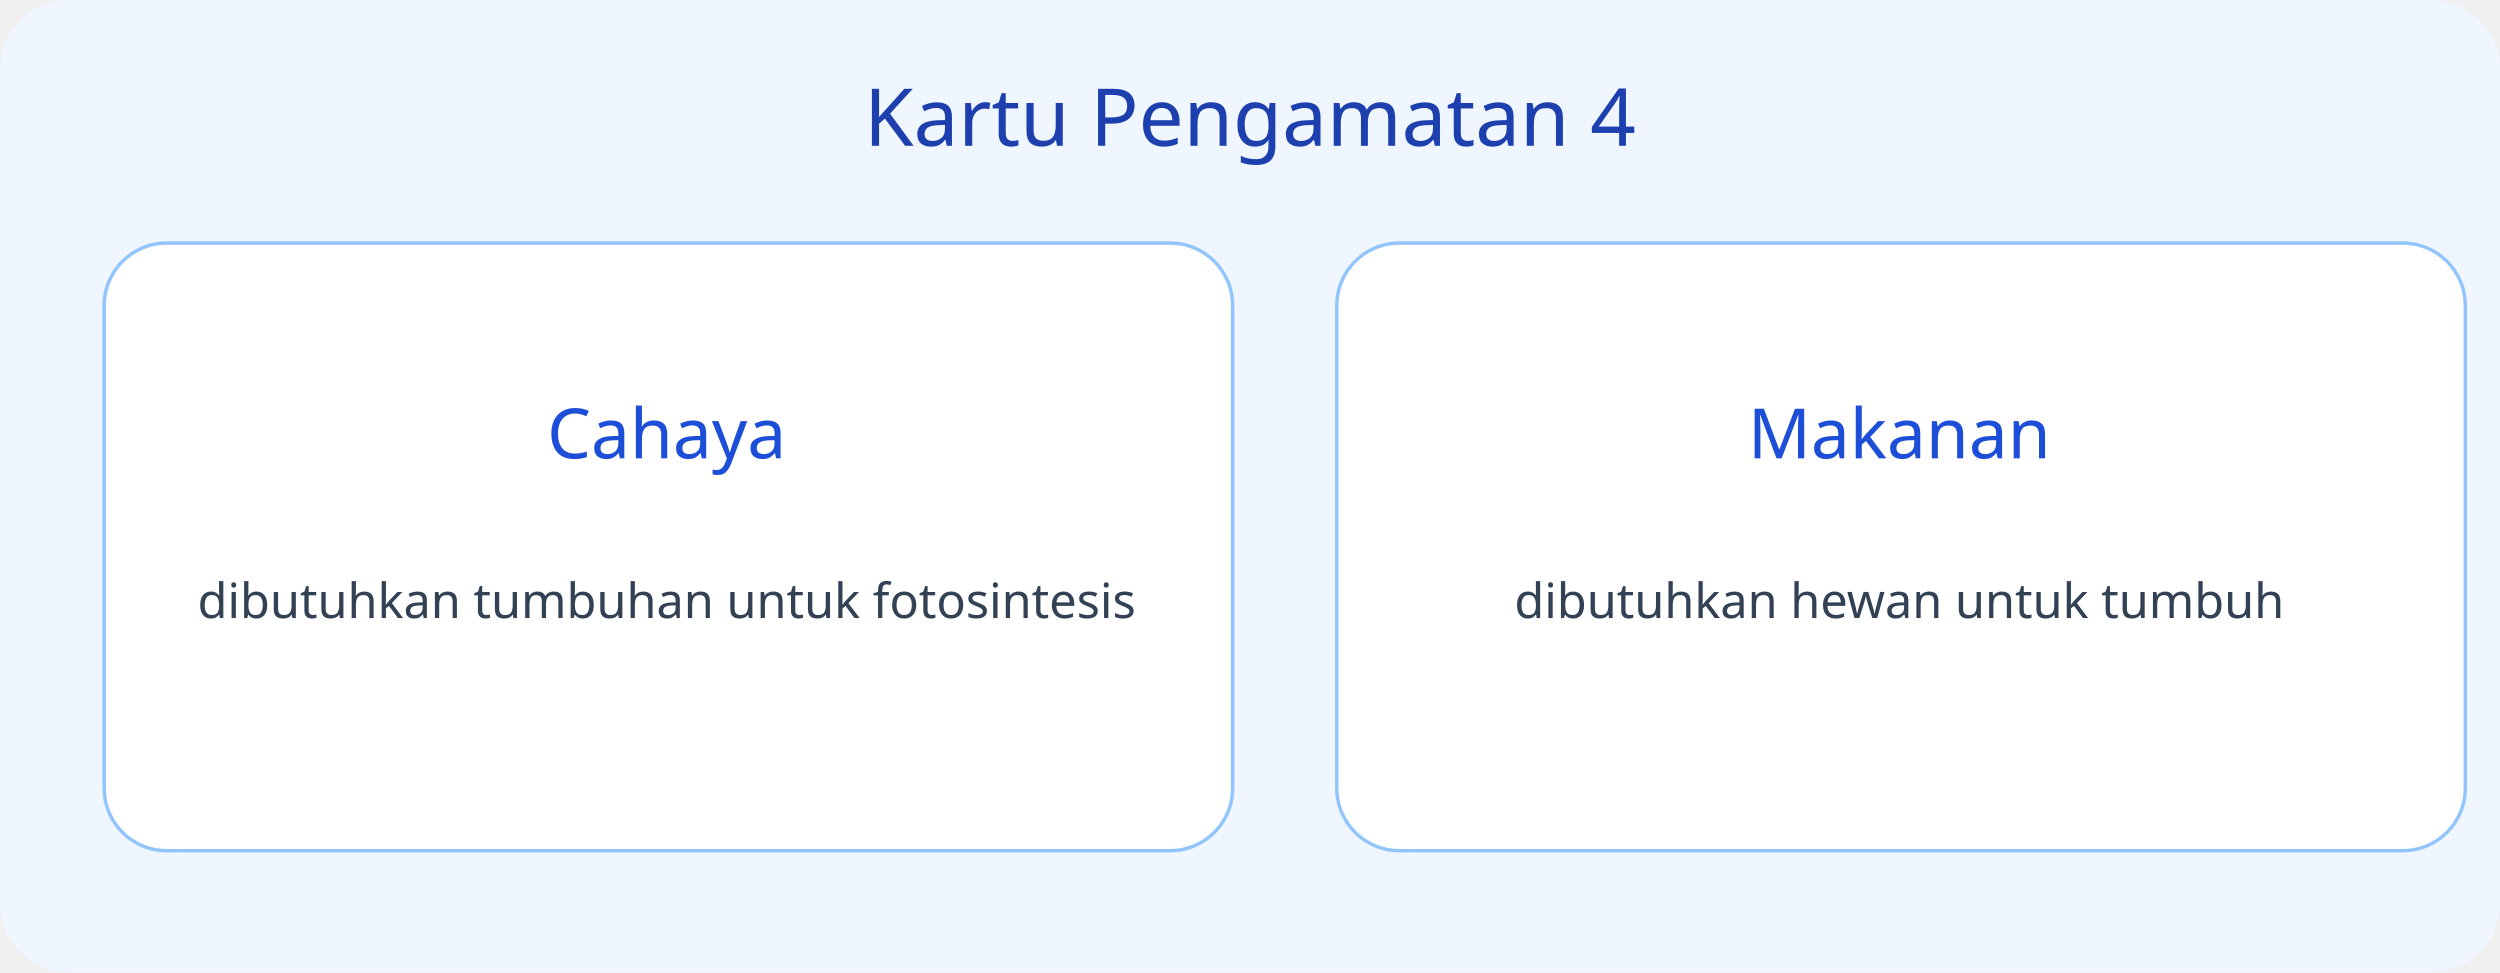
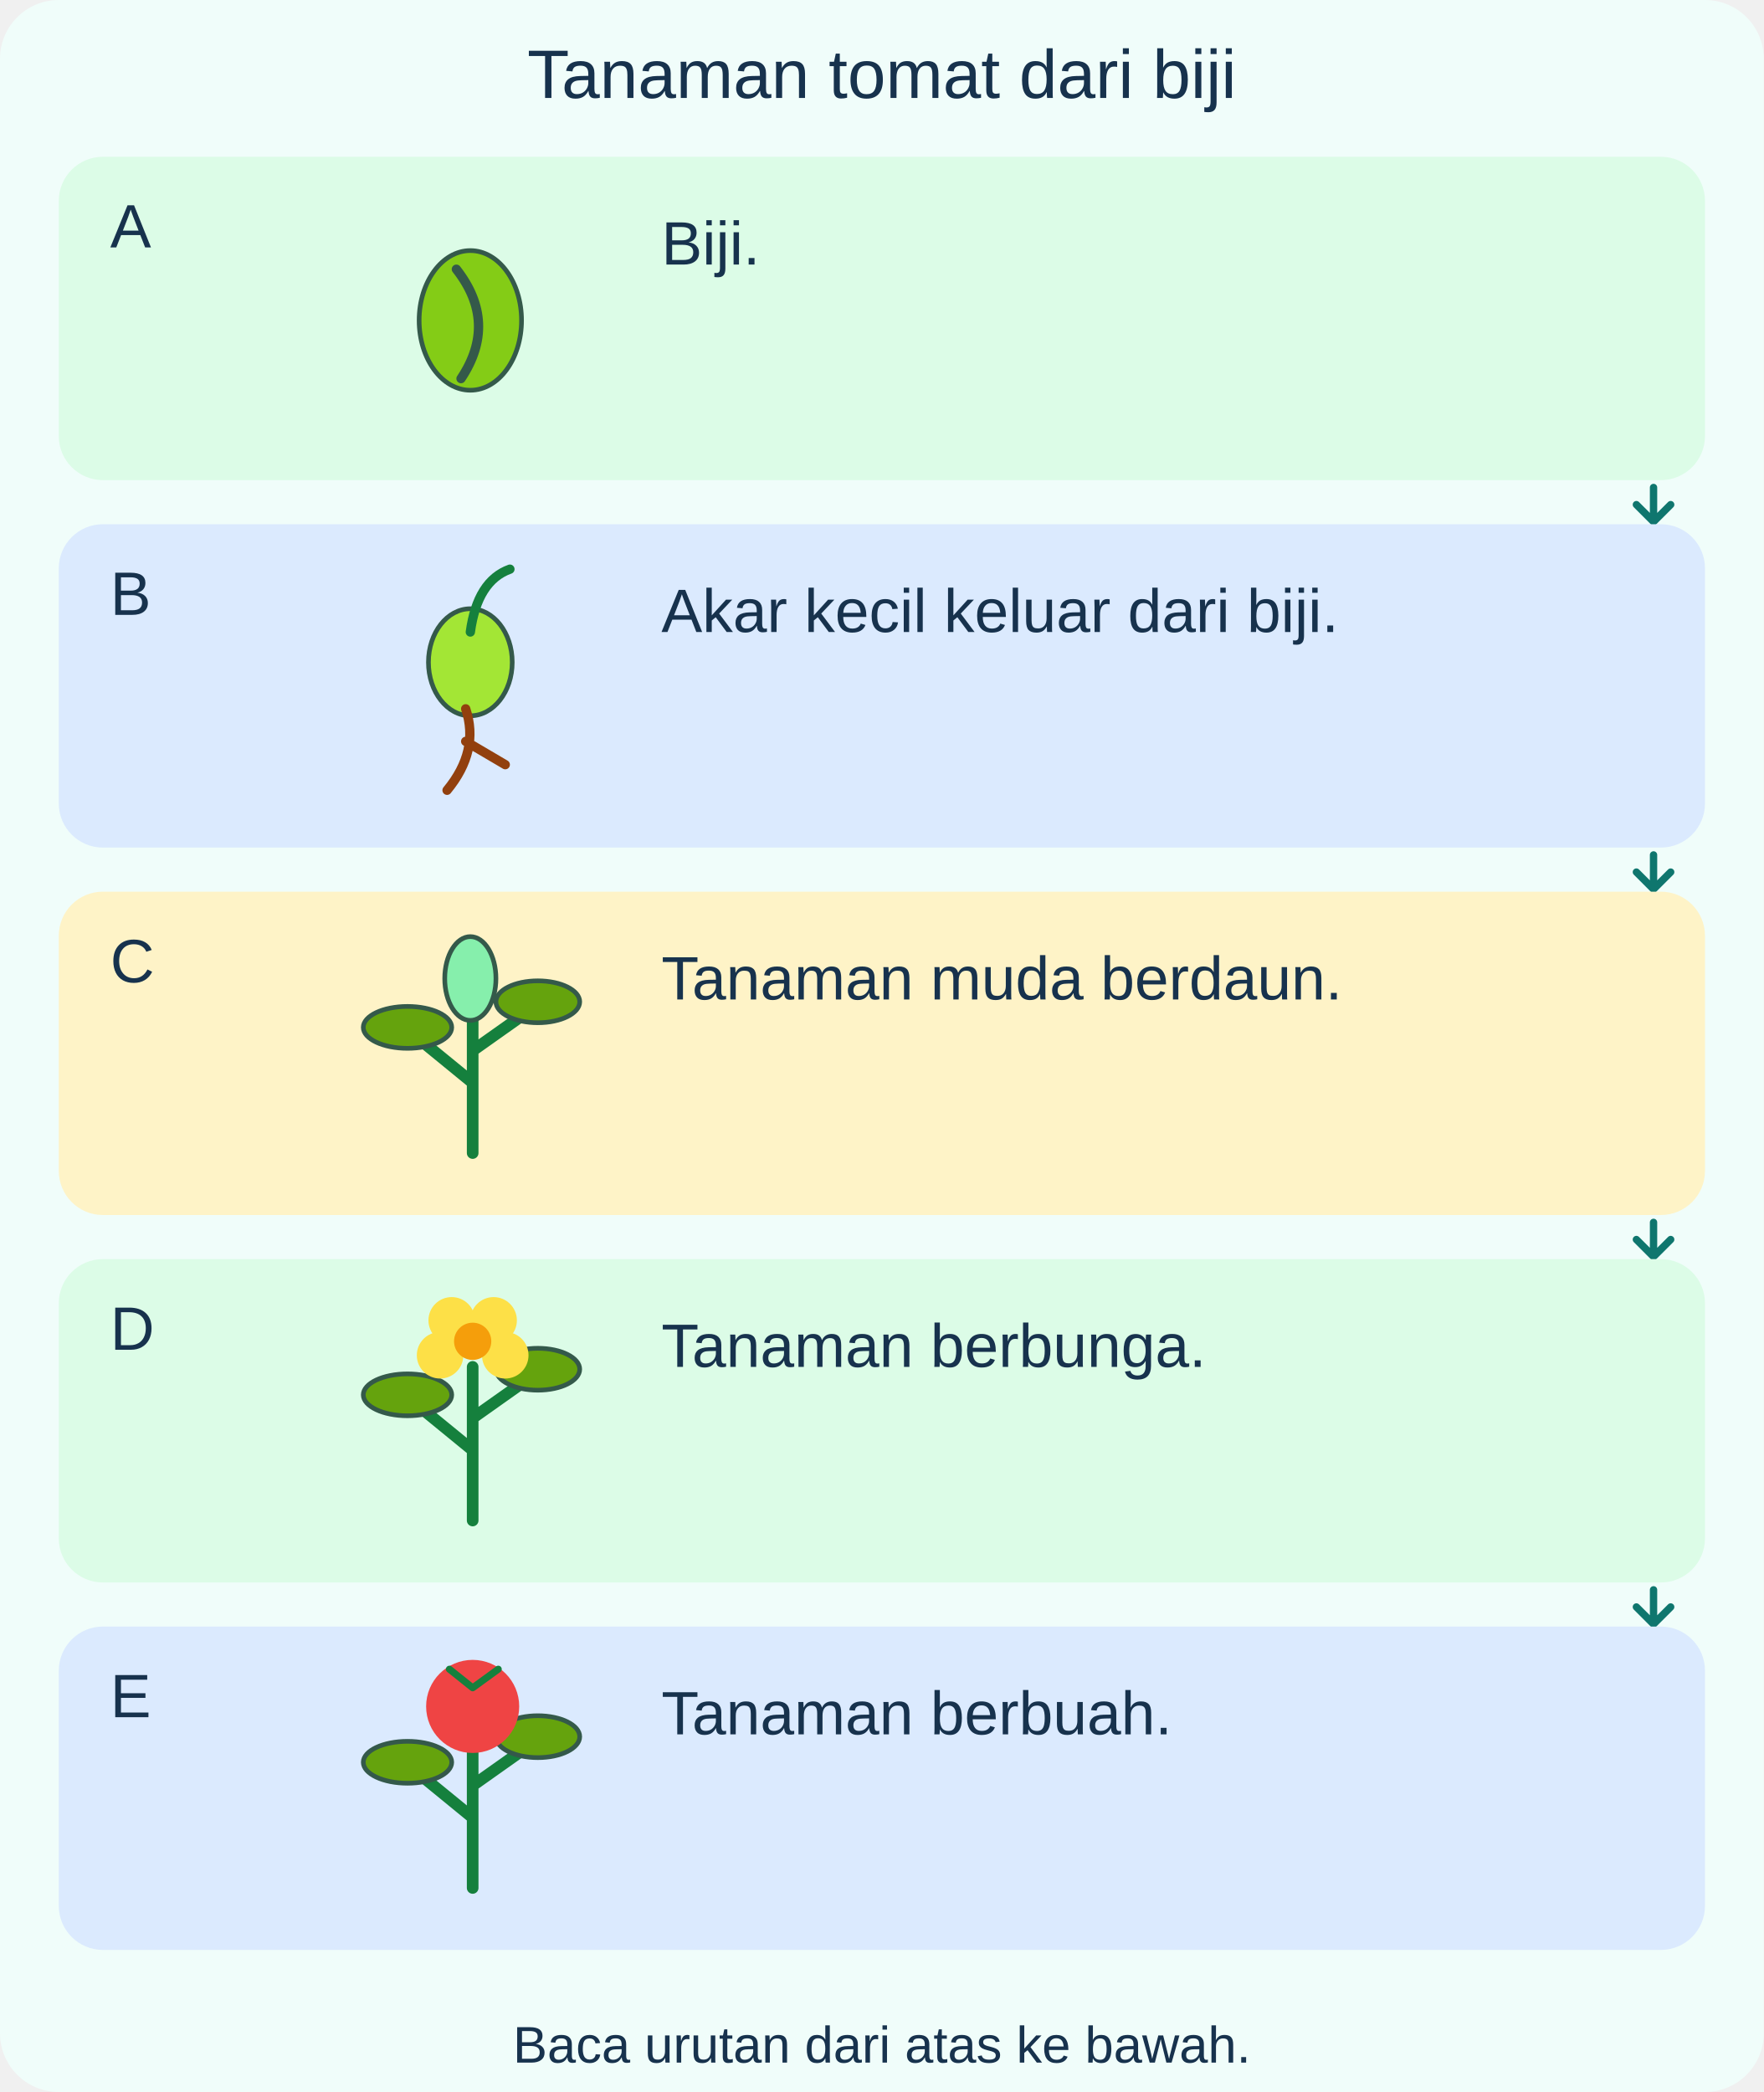
- <svg xmlns="http://www.w3.org/2000/svg" viewBox="0 0 720 280">
-   <rect width="720" height="280" rx="20" fill="#eff6ff" />
-   <text x="360" y="42" font-size="23" text-anchor="middle" font-family="sans-serif" fill="#1e40af">Kartu Pengamatan 4</text>
-   <rect x="30" y="70" width="325" height="175" rx="18" fill="white" stroke="#93c5fd" />
-   <text x="192" y="132" font-size="20" text-anchor="middle" font-family="sans-serif" fill="#1d4ed8">Cahaya</text>
-   <text x="192" y="178" font-size="14" text-anchor="middle" font-family="sans-serif" fill="#334155">dibutuhkan tumbuhan untuk fotosintesis</text>
-   <rect x="385" y="70" width="325" height="175" rx="18" fill="white" stroke="#93c5fd" />
-   <text x="547" y="132" font-size="20" text-anchor="middle" font-family="sans-serif" fill="#1d4ed8">Makanan</text>
-   <text x="547" y="178" font-size="14" text-anchor="middle" font-family="sans-serif" fill="#334155">dibutuhkan hewan untuk tumbuh</text>
+ <svg xmlns="http://www.w3.org/2000/svg" viewBox="0 0 720 854" role="img" aria-labelledby="title desc">
+   <g font-family="Arial, sans-serif">
+     <rect x="0" y="0" width="720" height="854" rx="24" fill="#f0fdfa" />
+     <text x="360" y="40" font-size="28" text-anchor="middle" fill="#17324d">Tanaman tomat dari biji</text>
+     <rect x="24" y="64" width="672" height="132" rx="18" fill="#dcfce7" />
+     <text x="45" y="101" font-size="25" text-anchor="start" fill="#17324d">A</text>
+     <g transform="translate(135 70) scale(.95)">
+       <ellipse cx="60" cy="64" rx="22" ry="30" fill="#84cc16" stroke="#34594a" stroke-width="2" />
+       <path d="M54 42 Q72 65 56 89" fill="none" stroke="#34594a" stroke-width="4" stroke-linecap="round" stroke-linejoin="round" />
+     </g>
+     <text x="270" y="108" font-size="25" text-anchor="start" fill="#17324d">Biji.</text>
+     <path d="M675 199 L675 212 M668 206 L675 213 L682 206" fill="none" stroke="#0f766e" stroke-width="3" stroke-linecap="round" stroke-linejoin="round" />
+     <rect x="24" y="214" width="672" height="132" rx="18" fill="#dbeafe" />
+     <text x="45" y="251" font-size="25" text-anchor="start" fill="#17324d">B</text>
+     <g transform="translate(135 220) scale(.95)">
+       <ellipse cx="60" cy="53" rx="18" ry="23" fill="#a3e635" stroke="#34594a" stroke-width="2" />
+       <path d="M58 73 Q64 91 50 108 M58 87 L75 97" fill="none" stroke="#92400e" stroke-width="4" stroke-linecap="round" stroke-linejoin="round" />
+       <path d="M60 40 Q63 18 77 13" fill="none" stroke="#15803d" stroke-width="4" stroke-linecap="round" stroke-linejoin="round" />
+     </g>
+     <text x="270" y="258" font-size="25" text-anchor="start" fill="#17324d">Akar kecil keluar dari biji.</text>
+     <path d="M675 349 L675 362 M668 356 L675 363 L682 356" fill="none" stroke="#0f766e" stroke-width="3" stroke-linecap="round" stroke-linejoin="round" />
+     <rect x="24" y="364" width="672" height="132" rx="18" fill="#fef3c7" />
+     <text x="45" y="401" font-size="25" text-anchor="start" fill="#17324d">C</text>
+     <g transform="translate(135 370) scale(.95)">
+       <path d="M61 106 L61 40 M60 75 L38 57 M61 62 L85 45" fill="none" stroke="#15803d" stroke-width="5" stroke-linecap="round" stroke-linejoin="round" />
+       <ellipse cx="33" cy="52" rx="19" ry="9" fill="#65a30d" stroke="#34594a" stroke-width="2" />
+       <ellipse cx="89" cy="41" rx="18" ry="9" fill="#65a30d" stroke="#34594a" stroke-width="2" />
+       <ellipse cx="60" cy="31" rx="11" ry="18" fill="#86efac" stroke="#34594a" stroke-width="2" />
+     </g>
+     <text x="270" y="408" font-size="25" text-anchor="start" fill="#17324d">Tanaman muda berdaun.</text>
+     <path d="M675 499 L675 512 M668 506 L675 513 L682 506" fill="none" stroke="#0f766e" stroke-width="3" stroke-linecap="round" stroke-linejoin="round" />
+     <rect x="24" y="514" width="672" height="132" rx="18" fill="#dcfce7" />
+     <text x="45" y="551" font-size="25" text-anchor="start" fill="#17324d">D</text>
+     <g transform="translate(135 520) scale(.95)">
+       <path d="M61 106 L61 40 M60 75 L38 57 M61 62 L85 45" fill="none" stroke="#15803d" stroke-width="5" stroke-linecap="round" stroke-linejoin="round" />
+       <ellipse cx="33" cy="52" rx="19" ry="9" fill="#65a30d" stroke="#34594a" stroke-width="2" />
+       <ellipse cx="89" cy="41" rx="18" ry="9" fill="#65a30d" stroke="#34594a" stroke-width="2" />
+       <circle cx="52" cy="20" r="10" fill="#fde047" />
+       <circle cx="70" cy="20" r="10" fill="#fde047" />
+       <circle cx="47" cy="35" r="10" fill="#fde047" />
+       <circle cx="75" cy="35" r="10" fill="#fde047" />
+       <circle cx="61" cy="29" r="8" fill="#f59e0b" />
+     </g>
+     <text x="270" y="558" font-size="25" text-anchor="start" fill="#17324d">Tanaman berbunga.</text>
+     <path d="M675 649 L675 662 M668 656 L675 663 L682 656" fill="none" stroke="#0f766e" stroke-width="3" stroke-linecap="round" stroke-linejoin="round" />
+     <rect x="24" y="664" width="672" height="132" rx="18" fill="#dbeafe" />
+     <text x="45" y="701" font-size="25" text-anchor="start" fill="#17324d">E</text>
+     <g transform="translate(135 670) scale(.95)">
+       <path d="M61 106 L61 40 M60 75 L38 57 M61 62 L85 45" fill="none" stroke="#15803d" stroke-width="5" stroke-linecap="round" stroke-linejoin="round" />
+       <ellipse cx="33" cy="52" rx="19" ry="9" fill="#65a30d" stroke="#34594a" stroke-width="2" />
+       <ellipse cx="89" cy="41" rx="18" ry="9" fill="#65a30d" stroke="#34594a" stroke-width="2" />
+       <circle cx="61" cy="28" r="20" fill="#ef4444" />
+       <path d="M51 12 L61 20 L72 12" fill="none" stroke="#15803d" stroke-width="3" stroke-linecap="round" stroke-linejoin="round" />
+     </g>
+     <text x="270" y="708" font-size="25" text-anchor="start" fill="#17324d">Tanaman berbuah.</text>
+     <text x="360" y="842" font-size="21" text-anchor="middle" fill="#17324d">Baca urutan dari atas ke bawah.</text>
+   </g>
</svg>
